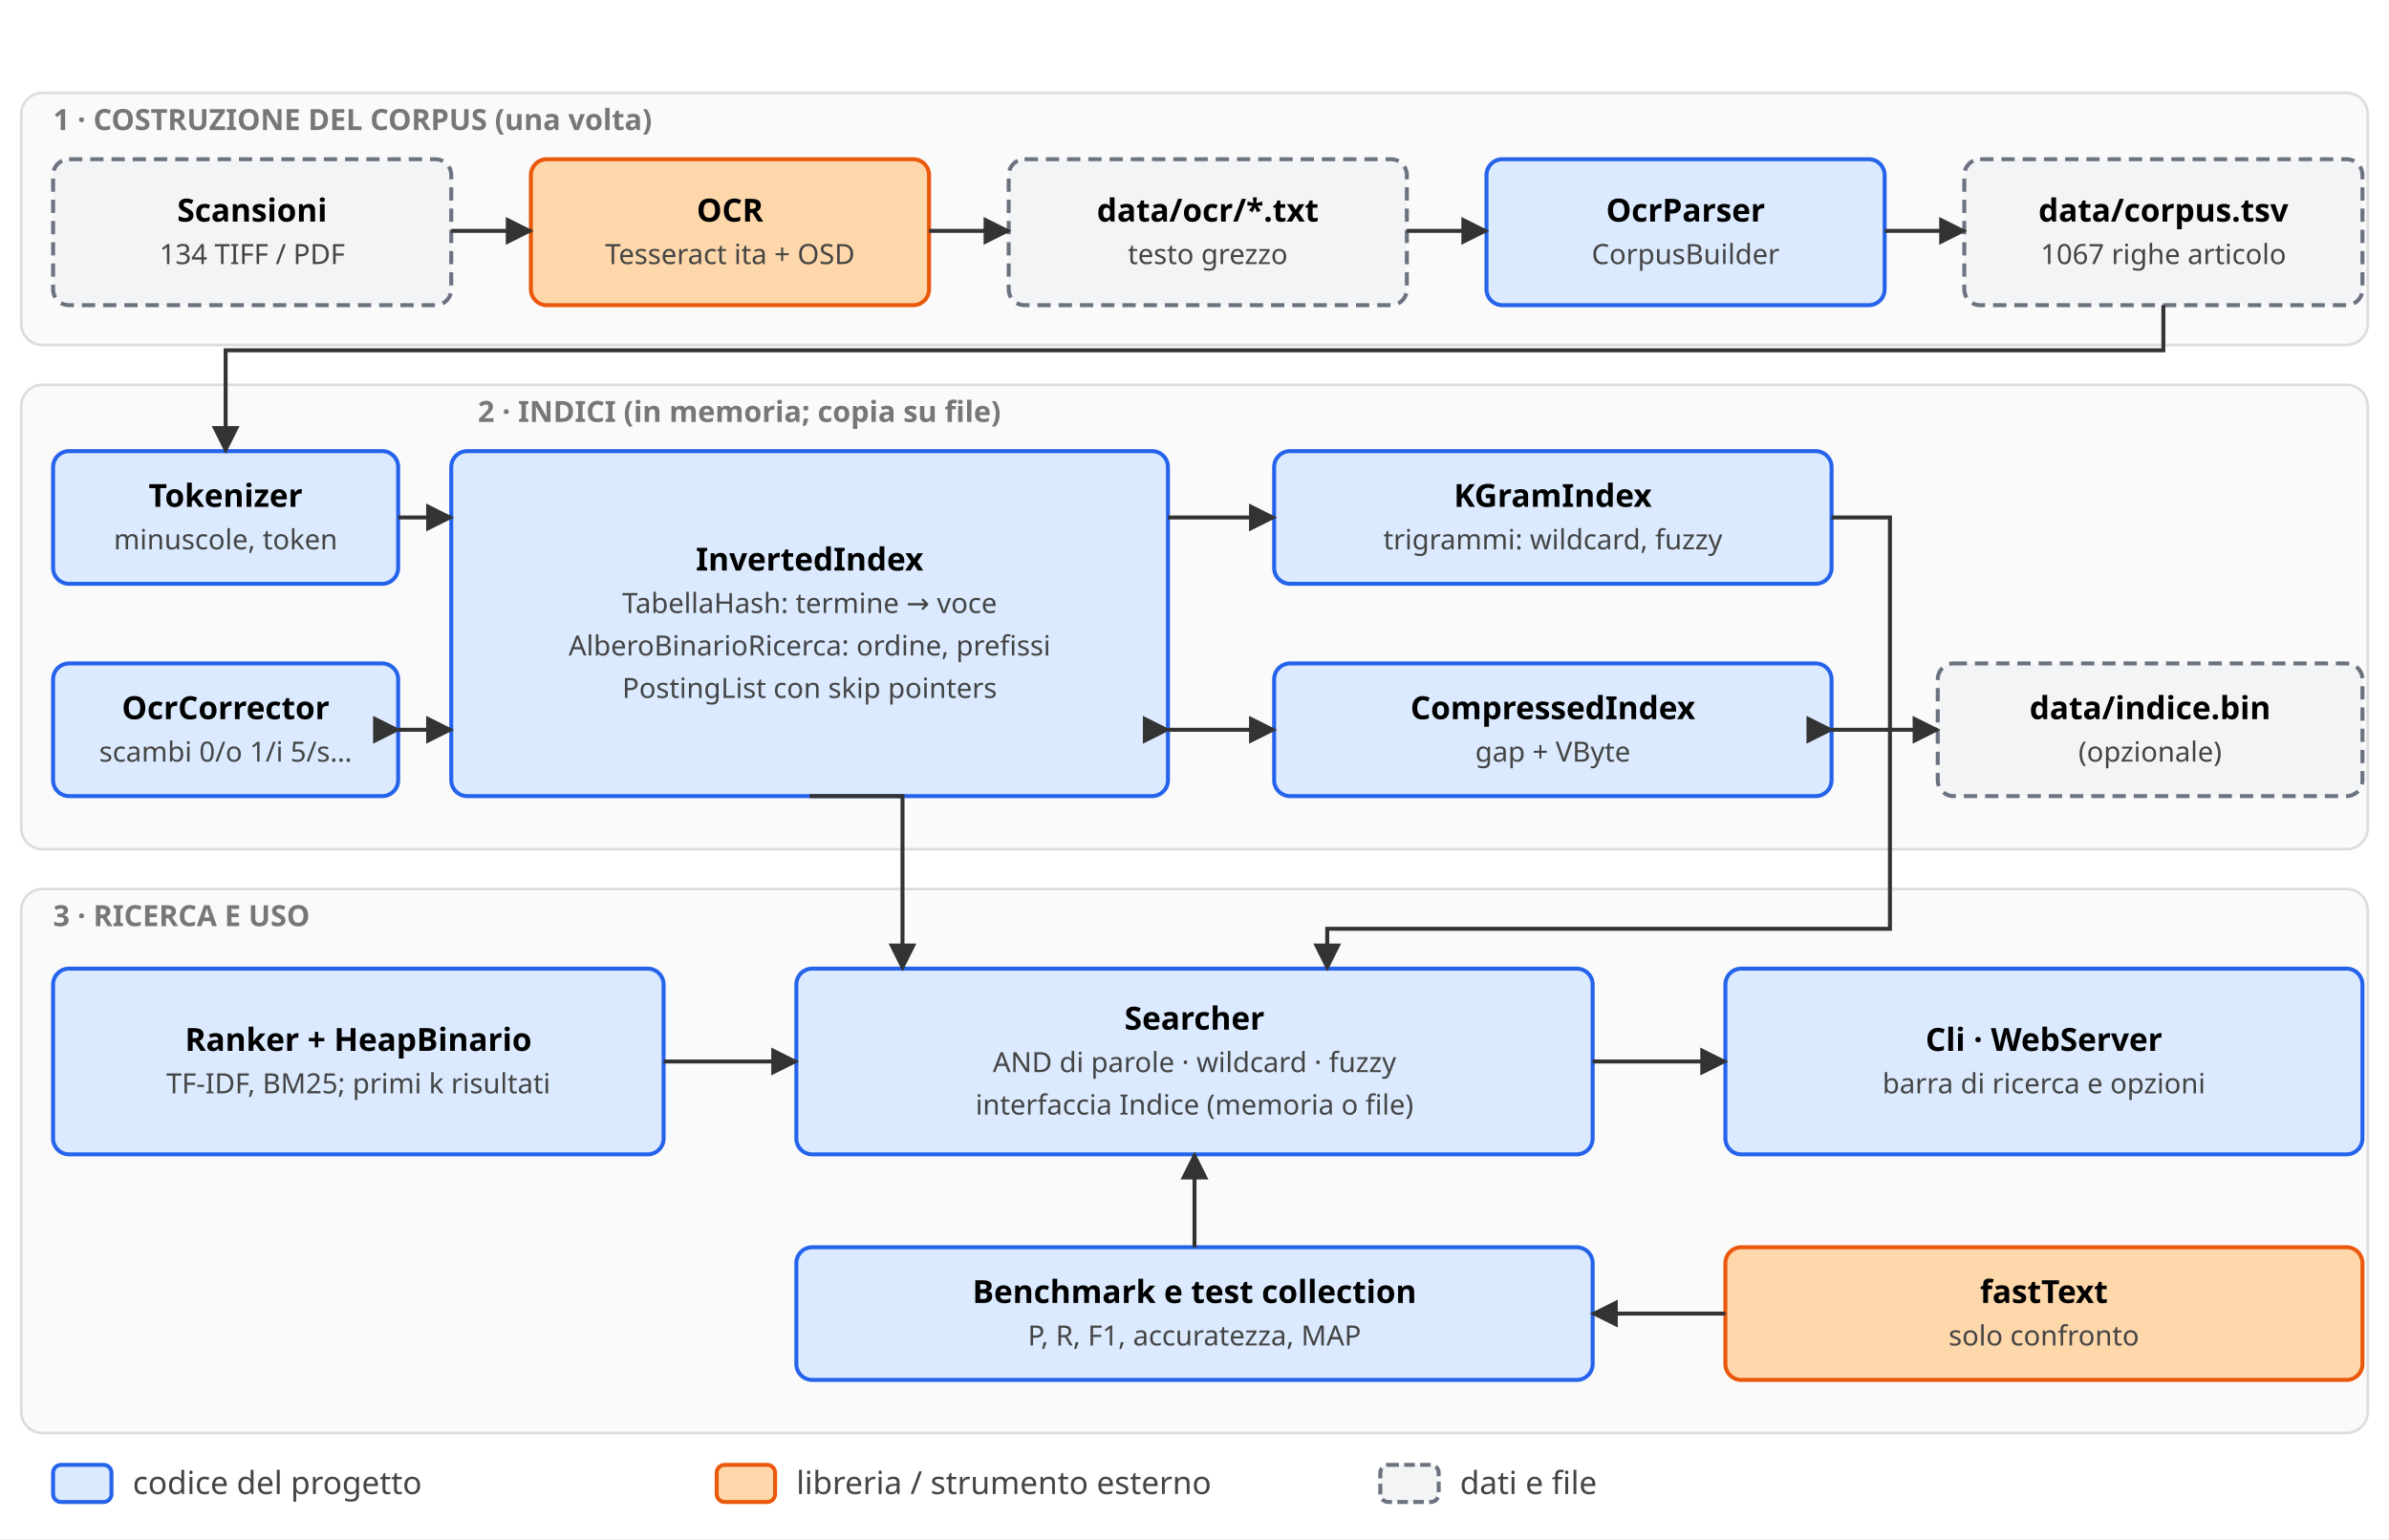
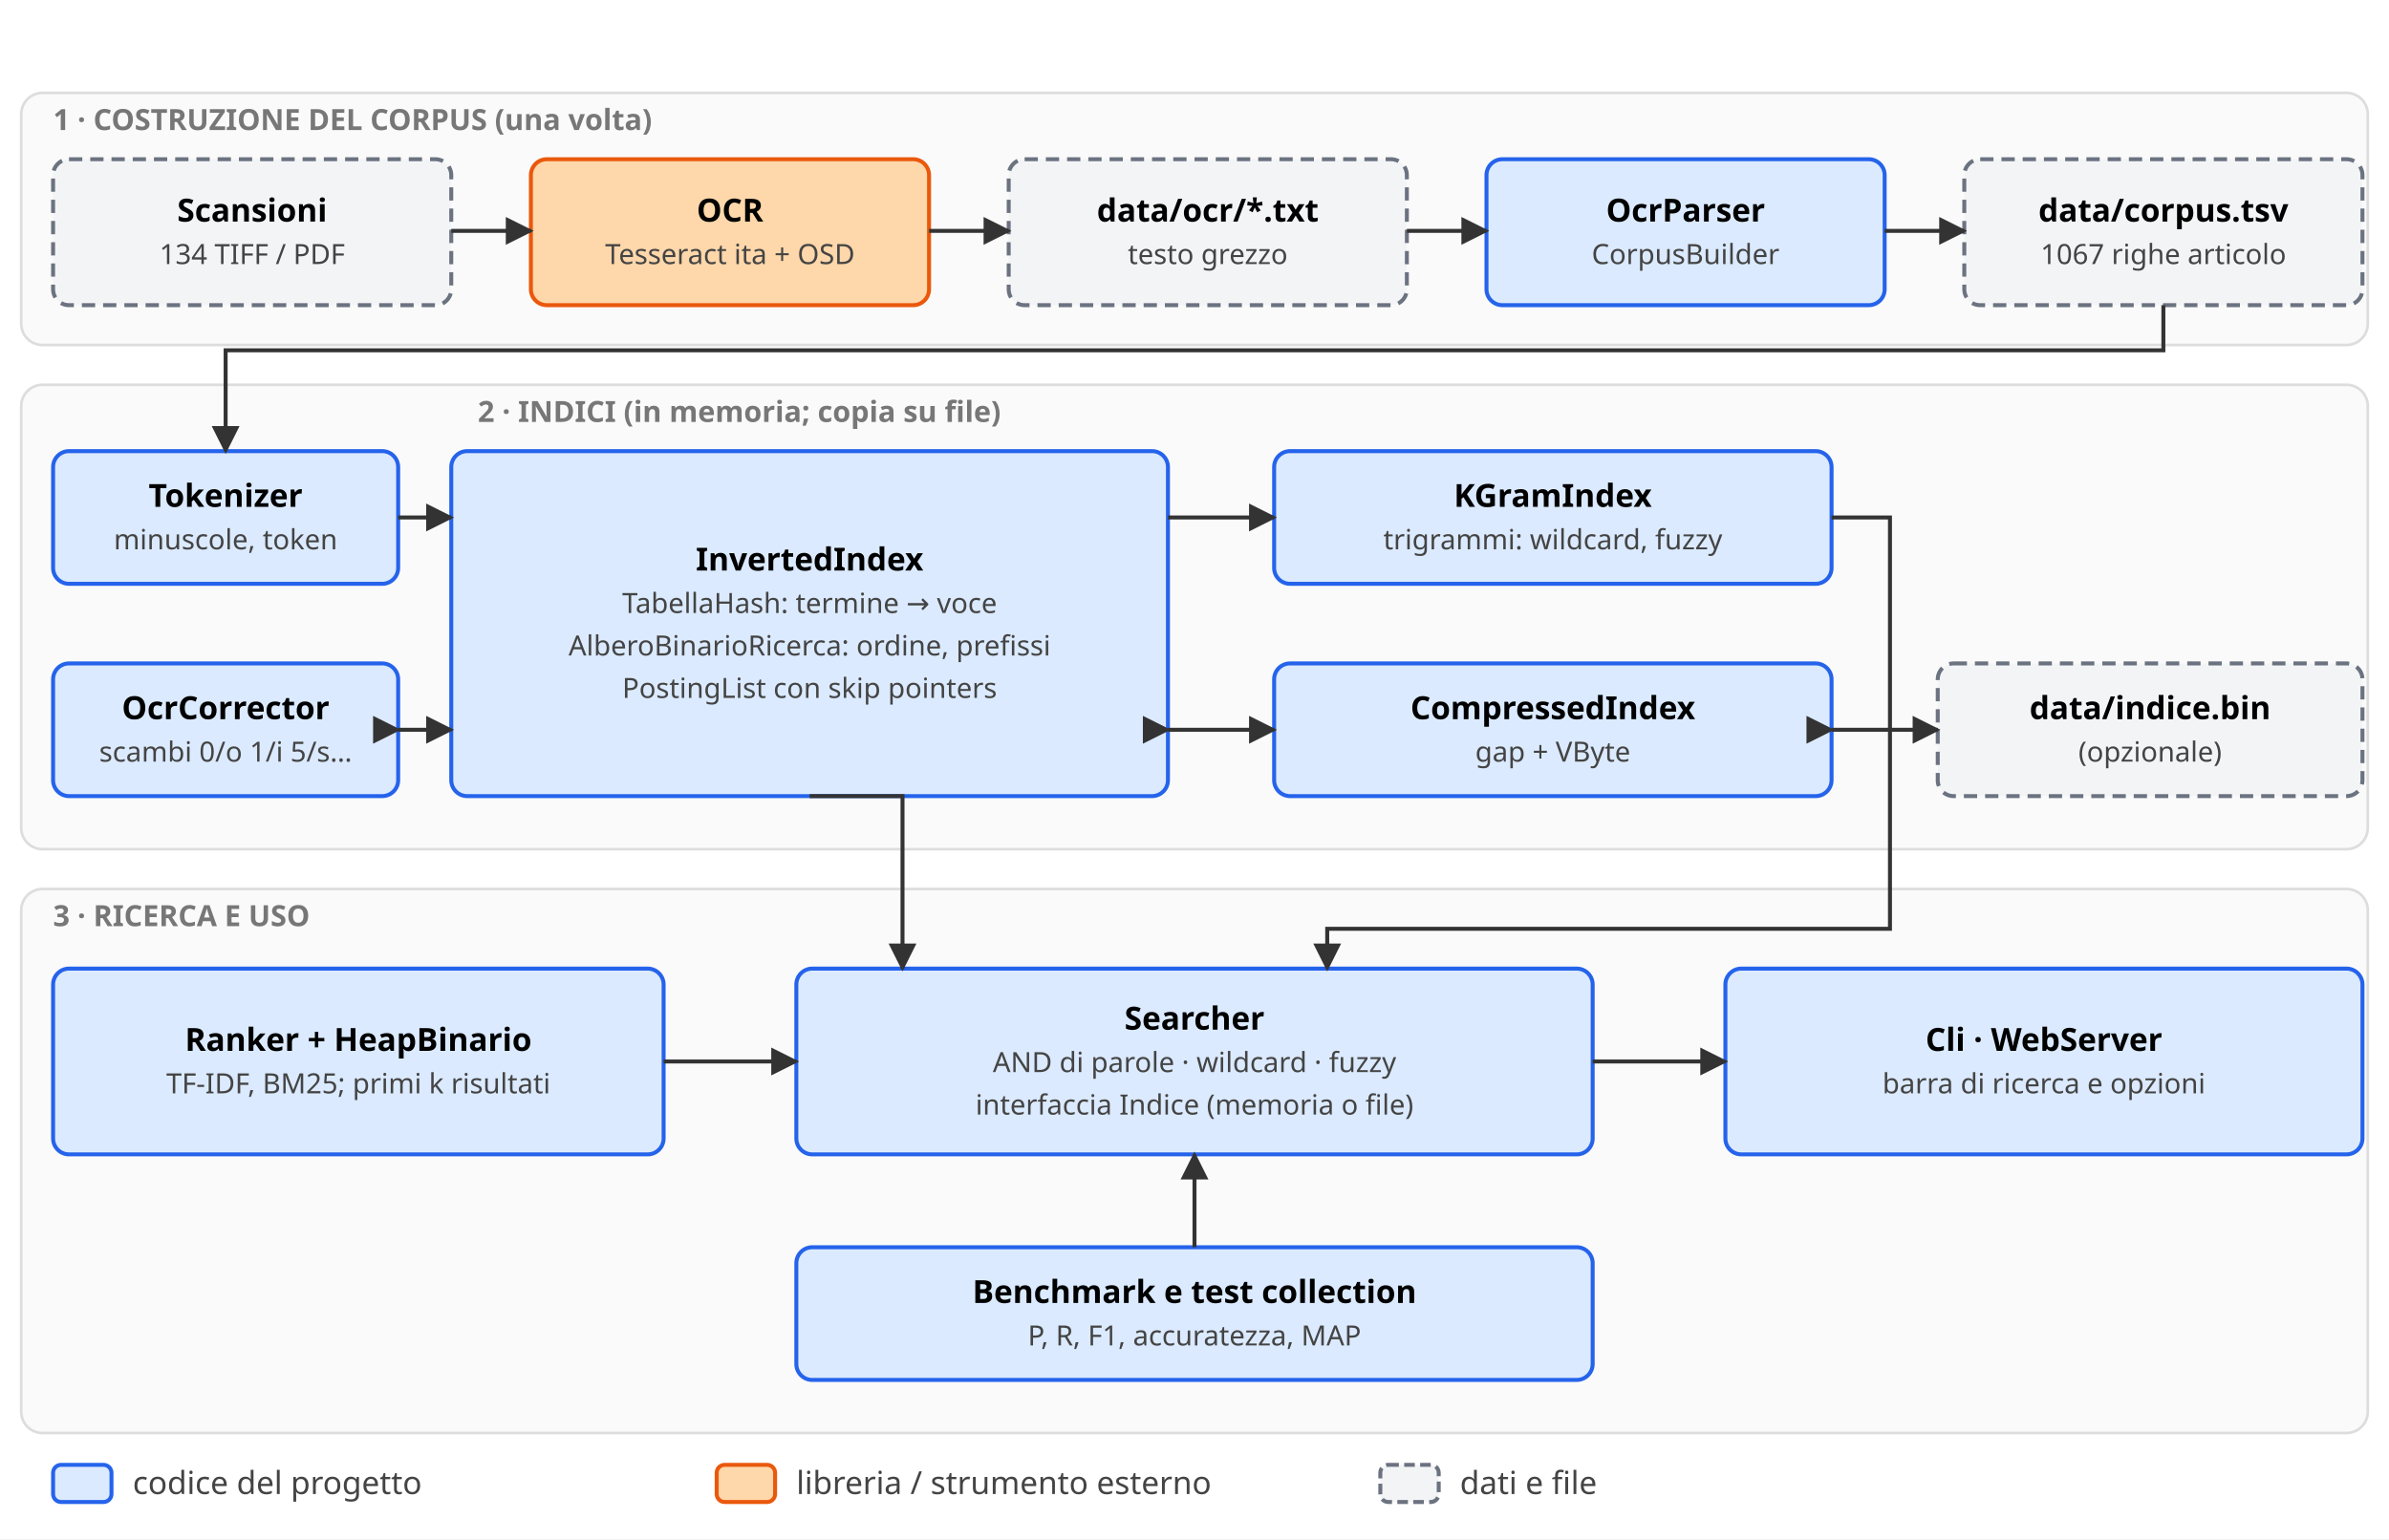
<svg xmlns="http://www.w3.org/2000/svg" viewBox="0 0 900 580" font-family="sans-serif" font-size="12">
  <defs>
    <marker id="a" viewBox="0 0 10 10" refX="9" refY="5" markerWidth="7" markerHeight="7" orient="auto-start-reverse">
      <path d="M0,0 L10,5 L0,10 z" fill="#333" />
    </marker>
    <marker id="b" viewBox="0 0 10 10" refX="1" refY="5" markerWidth="7" markerHeight="7" orient="auto-start-reverse">
      <path d="M10,0 L0,5 L10,10 z" fill="#333" />
    </marker>
  </defs>
  <rect width="900" height="580" fill="white" />
  <rect x="8" y="35" width="884" height="95" rx="8" fill="#fafafa" stroke="#ddd" />
  <text x="20" y="49" font-size="11" font-weight="bold" fill="#777">1 · COSTRUZIONE DEL CORPUS (una volta)</text>
  <rect x="20" y="60" width="150" height="55" rx="6" fill="#f3f4f6" stroke="#6b7280" stroke-width="1.5" stroke-dasharray="5 3" />
  <text x="95.0" y="83.5" text-anchor="middle" font-weight="bold">Scansioni</text>
  <text x="95.0" y="99.5" text-anchor="middle" fill="#444" font-size="10.5">134 TIFF / PDF</text>
  <rect x="200" y="60" width="150" height="55" rx="6" fill="#fed7aa" stroke="#ea580c" stroke-width="1.5" />
  <text x="275.0" y="83.5" text-anchor="middle" font-weight="bold">OCR</text>
  <text x="275.0" y="99.5" text-anchor="middle" fill="#444" font-size="10.5">Tesseract ita + OSD</text>
  <rect x="380" y="60" width="150" height="55" rx="6" fill="#f3f4f6" stroke="#6b7280" stroke-width="1.5" stroke-dasharray="5 3" />
  <text x="455.0" y="83.5" text-anchor="middle" font-weight="bold">data/ocr/*.txt</text>
  <text x="455.0" y="99.5" text-anchor="middle" fill="#444" font-size="10.5">testo grezzo</text>
  <rect x="560" y="60" width="150" height="55" rx="6" fill="#dbeafe" stroke="#2563eb" stroke-width="1.5" />
  <text x="635.0" y="83.5" text-anchor="middle" font-weight="bold">OcrParser</text>
  <text x="635.0" y="99.5" text-anchor="middle" fill="#444" font-size="10.5">CorpusBuilder</text>
  <rect x="740" y="60" width="150" height="55" rx="6" fill="#f3f4f6" stroke="#6b7280" stroke-width="1.5" stroke-dasharray="5 3" />
  <text x="815.0" y="83.5" text-anchor="middle" font-weight="bold">data/corpus.tsv</text>
  <text x="815.0" y="99.5" text-anchor="middle" fill="#444" font-size="10.5">1067 righe articolo</text>
  <path d="M170,87 L200,87" fill="none" stroke="#333" stroke-width="1.5" marker-end="url(#a)" />
  <path d="M350,87 L380,87" fill="none" stroke="#333" stroke-width="1.5" marker-end="url(#a)" />
  <path d="M530,87 L560,87" fill="none" stroke="#333" stroke-width="1.5" marker-end="url(#a)" />
  <path d="M710,87 L740,87" fill="none" stroke="#333" stroke-width="1.5" marker-end="url(#a)" />
  <rect x="8" y="145" width="884" height="175" rx="8" fill="#fafafa" stroke="#ddd" />
  <text x="180" y="159" font-size="11" font-weight="bold" fill="#777">2 · INDICI (in memoria; copia su file)</text>
  <rect x="20" y="170" width="130" height="50" rx="6" fill="#dbeafe" stroke="#2563eb" stroke-width="1.5" />
  <text x="85.0" y="191.0" text-anchor="middle" font-weight="bold">Tokenizer</text>
  <text x="85.0" y="207.0" text-anchor="middle" fill="#444" font-size="10.5">minuscole, token</text>
  <rect x="20" y="250" width="130" height="50" rx="6" fill="#dbeafe" stroke="#2563eb" stroke-width="1.5" />
  <text x="85.0" y="271.0" text-anchor="middle" font-weight="bold">OcrCorrector</text>
  <text x="85.0" y="287.0" text-anchor="middle" fill="#444" font-size="10.5">scambi 0/o 1/i 5/s…</text>
  <rect x="170" y="170" width="270" height="130" rx="6" fill="#dbeafe" stroke="#2563eb" stroke-width="1.5" />
  <text x="305.0" y="215.0" text-anchor="middle" font-weight="bold">InvertedIndex</text>
  <text x="305.0" y="231.0" text-anchor="middle" fill="#444" font-size="10.5">TabellaHash: termine → voce</text>
  <text x="305.0" y="247.0" text-anchor="middle" fill="#444" font-size="10.5">AlberoBinarioRicerca: ordine, prefissi</text>
  <text x="305.0" y="263.0" text-anchor="middle" fill="#444" font-size="10.5">PostingList con skip pointers</text>
  <rect x="480" y="170" width="210" height="50" rx="6" fill="#dbeafe" stroke="#2563eb" stroke-width="1.5" />
  <text x="585.0" y="191.0" text-anchor="middle" font-weight="bold">KGramIndex</text>
  <text x="585.0" y="207.0" text-anchor="middle" fill="#444" font-size="10.5">trigrammi: wildcard, fuzzy</text>
  <rect x="480" y="250" width="210" height="50" rx="6" fill="#dbeafe" stroke="#2563eb" stroke-width="1.5" />
  <text x="585.0" y="271.0" text-anchor="middle" font-weight="bold">CompressedIndex</text>
  <text x="585.0" y="287.0" text-anchor="middle" fill="#444" font-size="10.5">gap + VByte</text>
  <rect x="730" y="250" width="160" height="50" rx="6" fill="#f3f4f6" stroke="#6b7280" stroke-width="1.5" stroke-dasharray="5 3" />
  <text x="810.0" y="271.0" text-anchor="middle" font-weight="bold">data/indice.bin</text>
  <text x="810.0" y="287.0" text-anchor="middle" fill="#444" font-size="10.5">(opzionale)</text>
  <path d="M150,195 L170,195" fill="none" stroke="#333" stroke-width="1.5" marker-end="url(#a)" />
  <path d="M150,275 L170,275" fill="none" stroke="#333" stroke-width="1.5" marker-end="url(#a)" marker-start="url(#b)" />
  <path d="M440,195 L480,195" fill="none" stroke="#333" stroke-width="1.5" marker-end="url(#a)" />
  <path d="M440,275 L480,275" fill="none" stroke="#333" stroke-width="1.5" marker-end="url(#a)" marker-start="url(#b)" />
  <path d="M690,275 L730,275" fill="none" stroke="#333" stroke-width="1.5" marker-end="url(#a)" marker-start="url(#b)" />
  <path d="M815,115 L815,132 L85,132 L85,170" fill="none" stroke="#333" stroke-width="1.5" marker-end="url(#a)" />
  <rect x="8" y="335" width="884" height="205" rx="8" fill="#fafafa" stroke="#ddd" />
  <text x="20" y="349" font-size="11" font-weight="bold" fill="#777">3 · RICERCA E USO</text>
  <rect x="20" y="365" width="230" height="70" rx="6" fill="#dbeafe" stroke="#2563eb" stroke-width="1.5" />
  <text x="135.0" y="396.0" text-anchor="middle" font-weight="bold">Ranker + HeapBinario</text>
  <text x="135.0" y="412.0" text-anchor="middle" fill="#444" font-size="10.5">TF-IDF, BM25; primi k risultati</text>
  <rect x="300" y="365" width="300" height="70" rx="6" fill="#dbeafe" stroke="#2563eb" stroke-width="1.5" />
  <text x="450.0" y="388.0" text-anchor="middle" font-weight="bold">Searcher</text>
  <text x="450.0" y="404.0" text-anchor="middle" fill="#444" font-size="10.5">AND di parole · wildcard · fuzzy</text>
  <text x="450.0" y="420.0" text-anchor="middle" fill="#444" font-size="10.5">interfaccia Indice (memoria o file)</text>
  <rect x="650" y="365" width="240" height="70" rx="6" fill="#dbeafe" stroke="#2563eb" stroke-width="1.5" />
  <text x="770.0" y="396.0" text-anchor="middle" font-weight="bold">Cli · WebServer</text>
  <text x="770.0" y="412.0" text-anchor="middle" fill="#444" font-size="10.5">barra di ricerca e opzioni</text>
  <path d="M250,400 L300,400" fill="none" stroke="#333" stroke-width="1.5" marker-end="url(#a)" />
  <path d="M600,400 L650,400" fill="none" stroke="#333" stroke-width="1.5" marker-end="url(#a)" />
  <path d="M305,300 L340,300 L340,365" fill="none" stroke="#333" stroke-width="1.5" marker-end="url(#a)" />
  <path d="M690,195 L712,195 L712,350 L500,350 L500,365" fill="none" stroke="#333" stroke-width="1.5" marker-end="url(#a)" />
  <rect x="300" y="470" width="300" height="50" rx="6" fill="#dbeafe" stroke="#2563eb" stroke-width="1.5" />
  <text x="450.0" y="491.0" text-anchor="middle" font-weight="bold">Benchmark e test collection</text>
  <text x="450.0" y="507.0" text-anchor="middle" fill="#444" font-size="10.5">P, R, F1, accuratezza, MAP</text>
-   <rect x="650" y="470" width="240" height="50" rx="6" fill="#fed7aa" stroke="#ea580c" stroke-width="1.5" />
-   <text x="770.0" y="491.0" text-anchor="middle" font-weight="bold">fastText</text>
-   <text x="770.0" y="507.0" text-anchor="middle" fill="#444" font-size="10.5">solo confronto</text>
  <path d="M450,470 L450,435" fill="none" stroke="#333" stroke-width="1.5" marker-end="url(#a)" />
-   <path d="M650,495 L600,495" fill="none" stroke="#333" stroke-width="1.5" marker-end="url(#a)" />
  <rect x="20" y="552" width="22" height="14" rx="3" fill="#dbeafe" stroke="#2563eb" stroke-width="1.5" />
  <text x="50" y="563" fill="#444">codice del progetto</text>
  <rect x="270" y="552" width="22" height="14" rx="3" fill="#fed7aa" stroke="#ea580c" stroke-width="1.5" />
  <text x="300" y="563" fill="#444">libreria / strumento esterno</text>
  <rect x="520" y="552" width="22" height="14" rx="3" fill="#f3f4f6" stroke="#6b7280" stroke-width="1.5" stroke-dasharray="4 2" />
  <text x="550" y="563" fill="#444">dati e file</text>
</svg>
